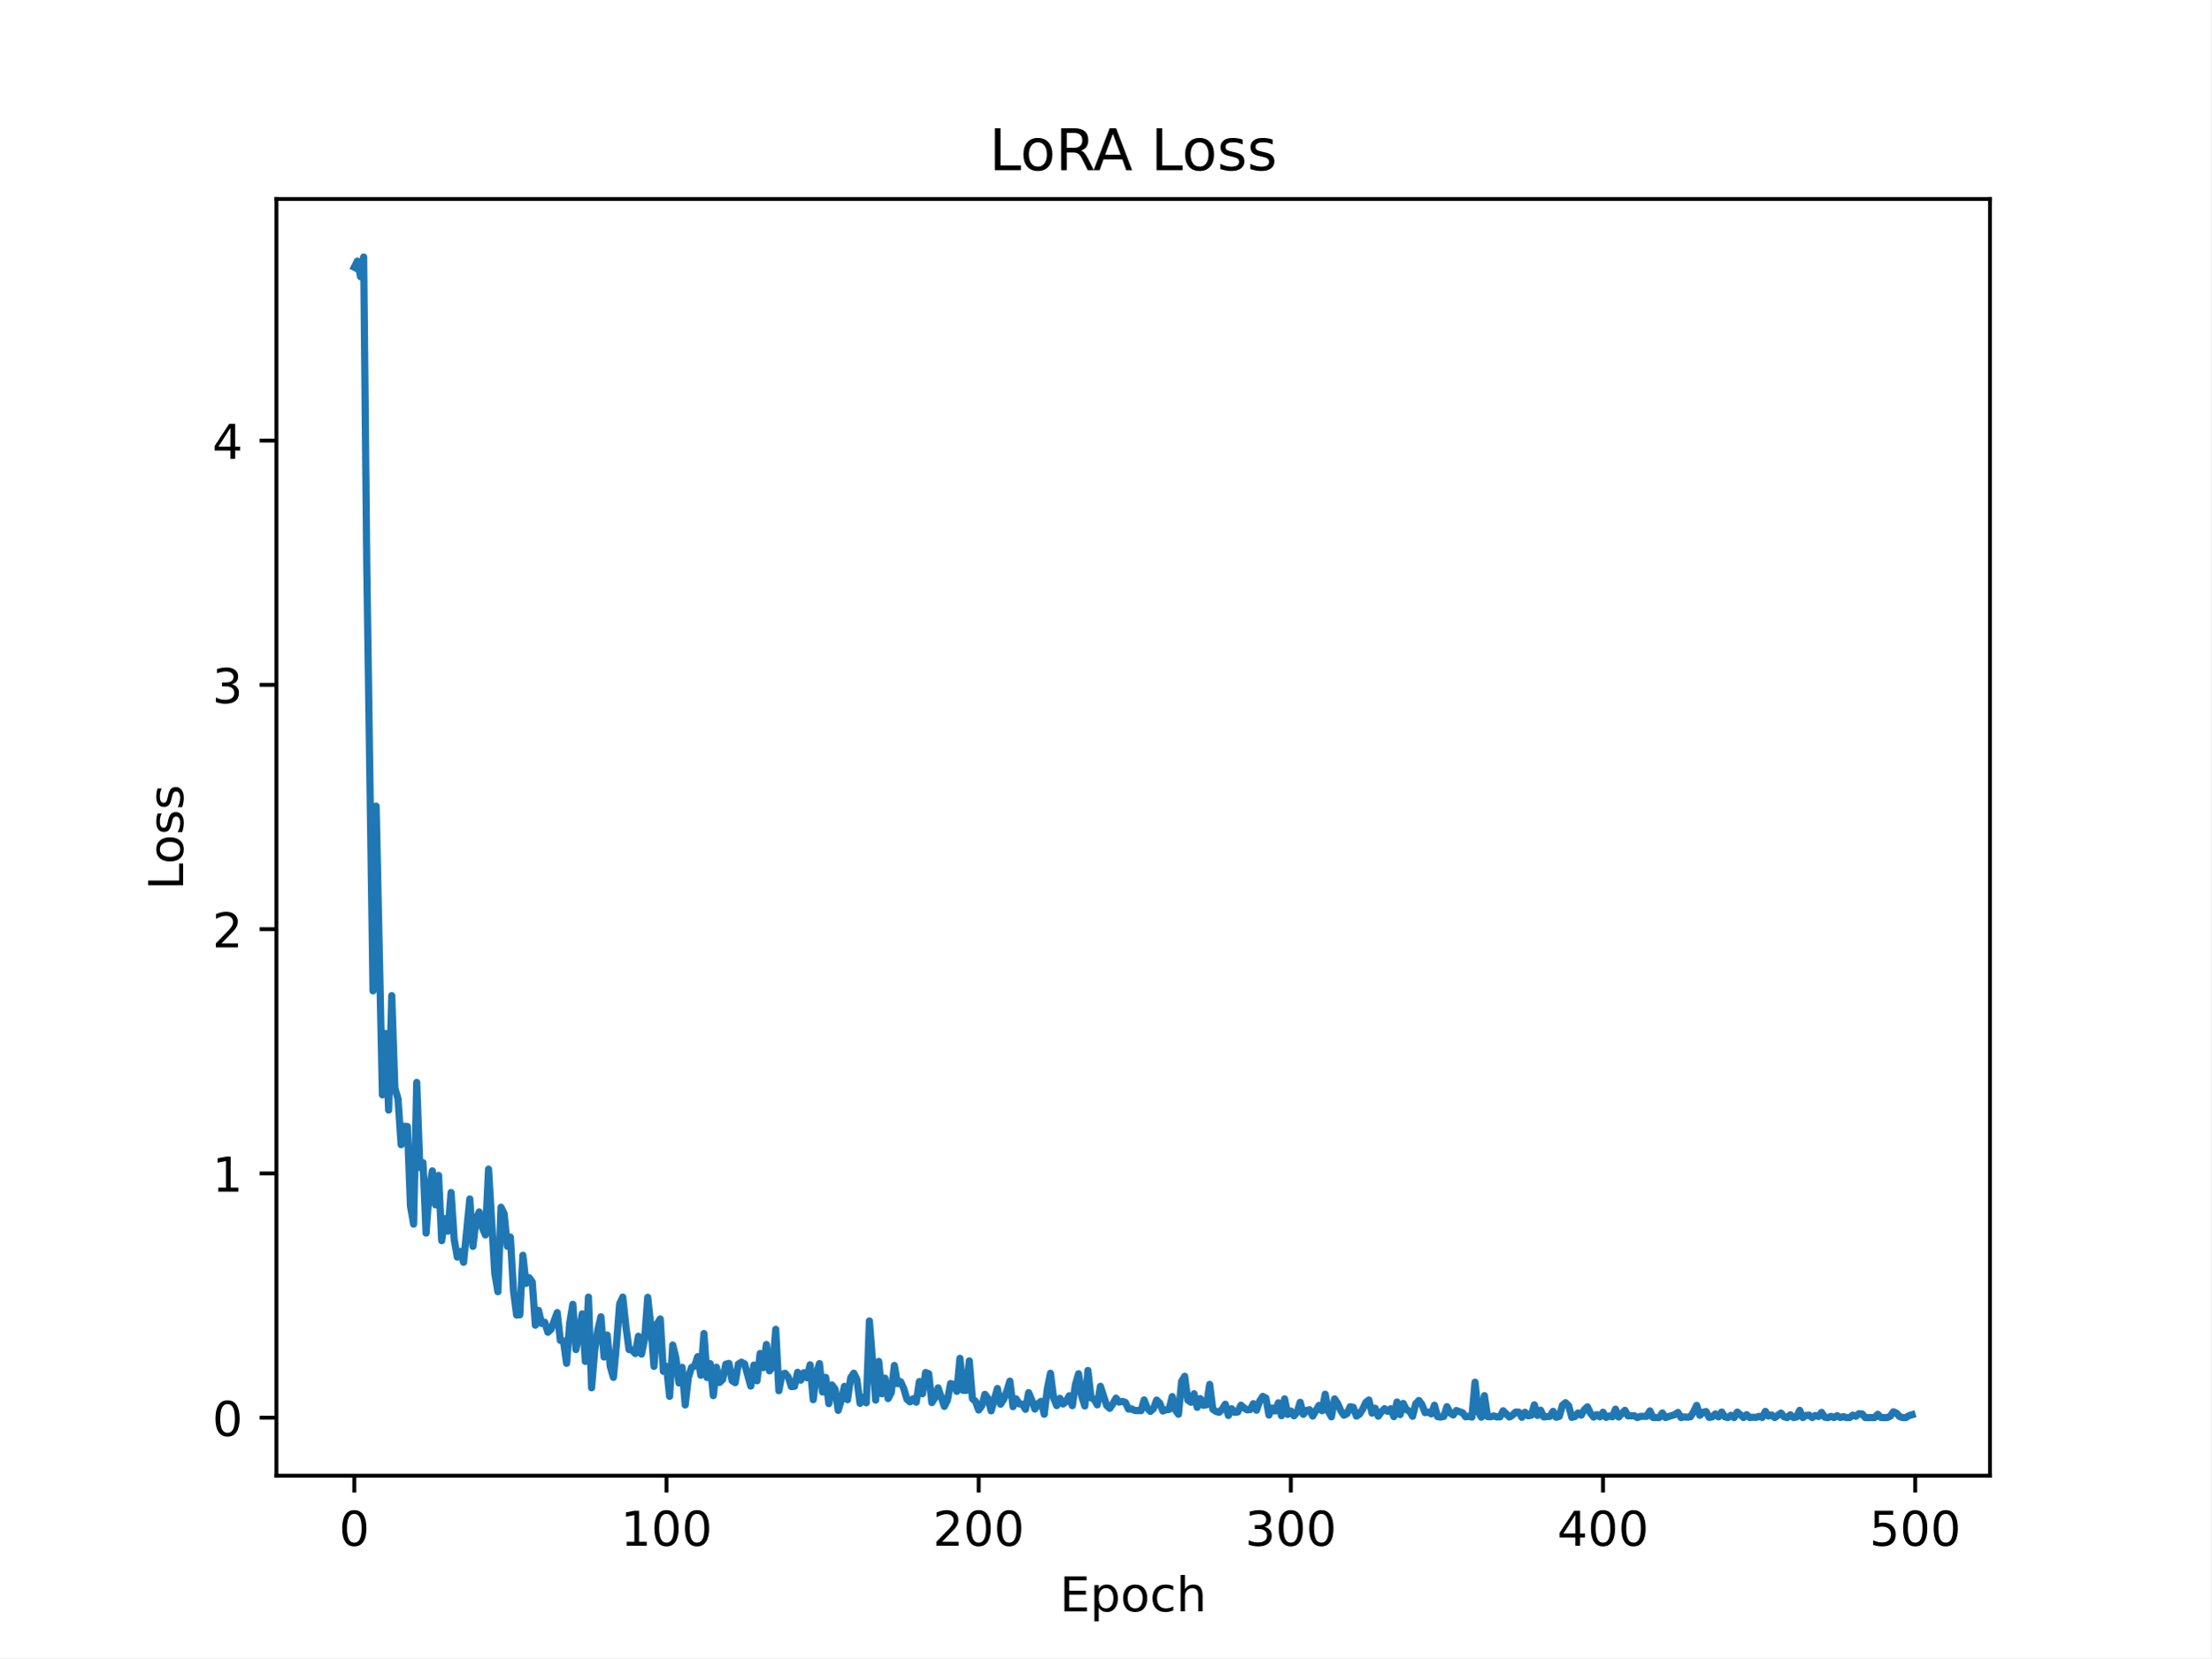
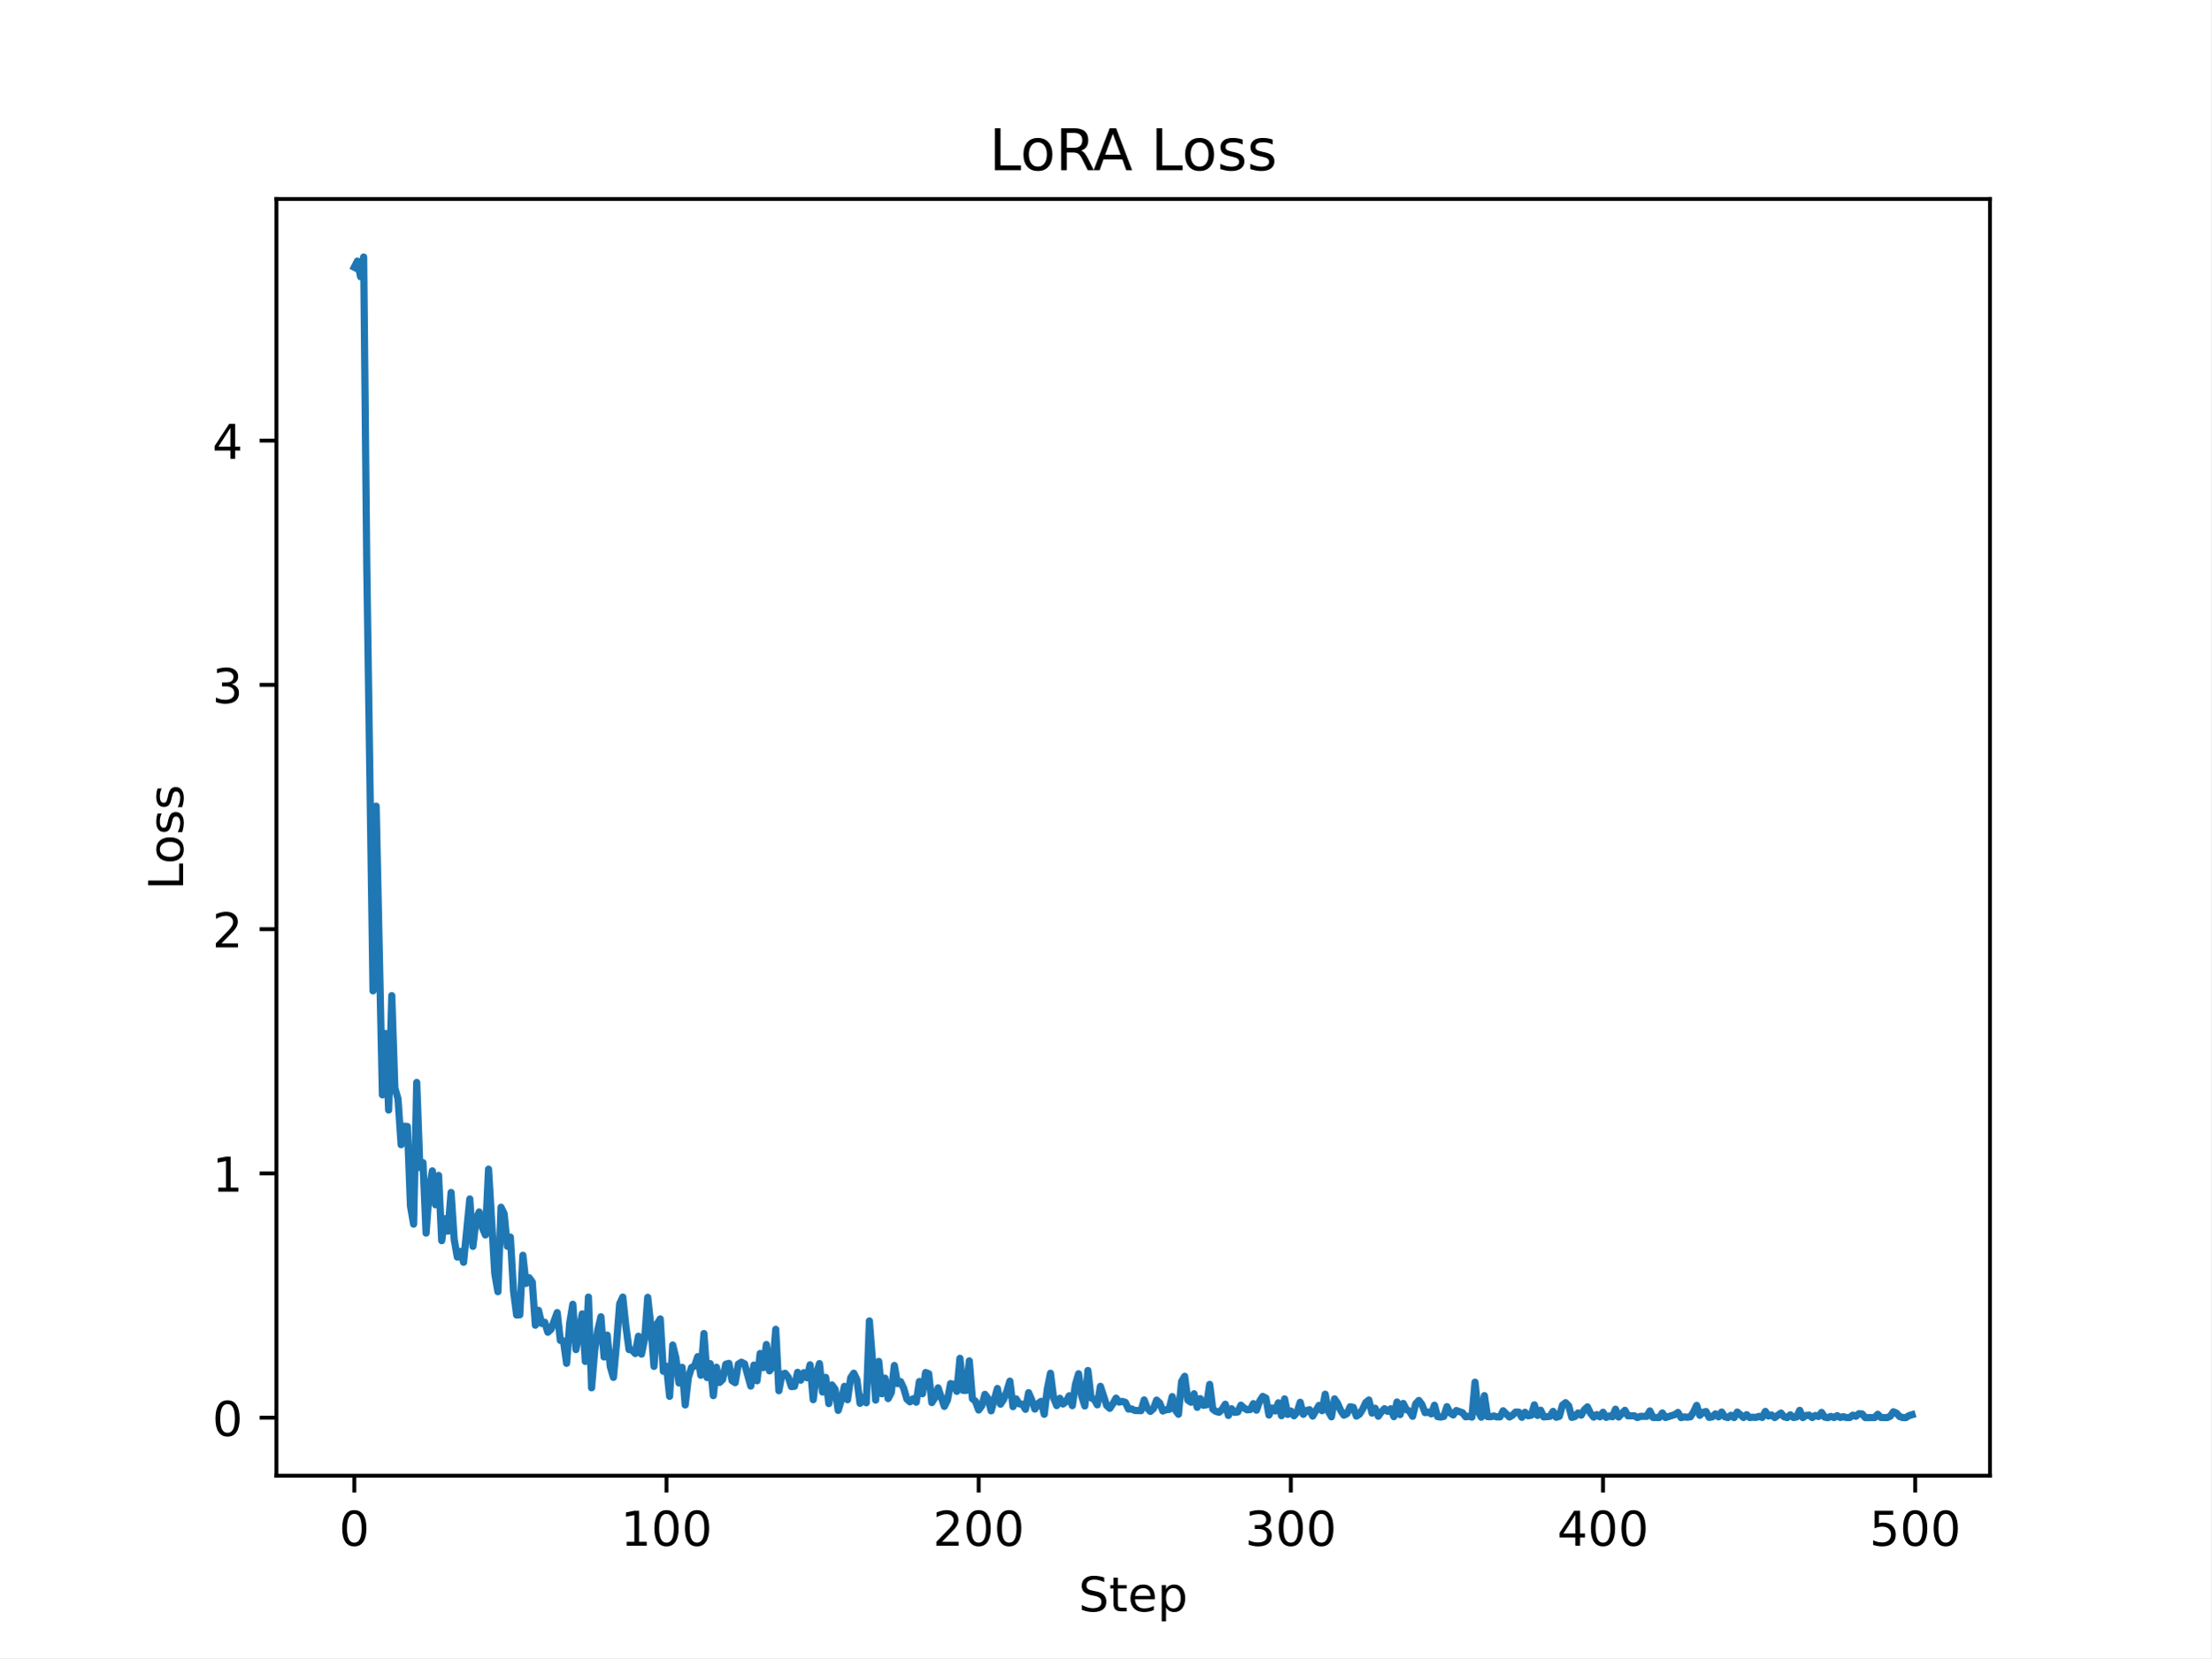
<svg xmlns="http://www.w3.org/2000/svg" xmlns:xlink="http://www.w3.org/1999/xlink" width="460.8pt" height="345.6pt" viewBox="0 0 460.8 345.6" version="1.1">
  <defs>
    <style type="text/css">*{stroke-linejoin: round; stroke-linecap: butt}</style>
  </defs>
  <g id="figure_1">
    <g id="patch_1">
      <path d="M 0 345.6  L 460.8 345.6  L 460.8 0  L 0 0  z " style="fill: #ffffff" />
    </g>
    <g id="axes_1">
      <g id="patch_2">
        <path d="M 57.6 307.584  L 414.72 307.584  L 414.72 41.472  L 57.6 41.472  z " style="fill: #ffffff" />
      </g>
      <g id="matplotlib.axis_1">
        <g id="xtick_1">
          <g id="line2d_1">
            <defs>
-               <path id="mb8c8af8dee" d="M 0 0  L 0 3.5  " style="stroke: #000000; stroke-width: 0.8" />
-             </defs>
-             <g>
-               <use xlink:href="#mb8c8af8dee" x="73.833" y="307.584" style="stroke: #000000; stroke-width: 0.8" />
+               <path id="m3c7e4066e5" d="M 0 0  L 0 3.5  " style="stroke: #000000; stroke-width: 0.8" />
+             </defs>
+             <g>
+               <use xlink:href="#m3c7e4066e5" x="73.833" y="307.584" style="stroke: #000000; stroke-width: 0.8" />
            </g>
          </g>
          <g id="text_1">
            <g transform="translate(70.65148 322.1824) scale(0.1 -0.1)">
              <defs>
                <path id="DejaVuSans-30" d="M 2034 4250  Q 1547 4250 1301 3770  Q 1056 3291 1056 2328  Q 1056 1369 1301 889  Q 1547 409 2034 409  Q 2525 409 2770 889  Q 3016 1369 3016 2328  Q 3016 3291 2770 3770  Q 2525 4250 2034 4250  z M 2034 4750  Q 2819 4750 3233 4129  Q 3647 3509 3647 2328  Q 3647 1150 3233 529  Q 2819 -91 2034 -91  Q 1250 -91 836 529  Q 422 1150 422 2328  Q 422 3509 836 4129  Q 1250 4750 2034 4750  z " transform="scale(0.015625)" />
              </defs>
              <use xlink:href="#DejaVuSans-30" />
            </g>
          </g>
        </g>
        <g id="xtick_2">
          <g id="line2d_2">
            <g>
-               <use xlink:href="#mb8c8af8dee" x="138.894" y="307.584" style="stroke: #000000; stroke-width: 0.8" />
+               <use xlink:href="#m3c7e4066e5" x="138.894" y="307.584" style="stroke: #000000; stroke-width: 0.8" />
            </g>
          </g>
          <g id="text_2">
            <g transform="translate(129.35 322.1824) scale(0.1 -0.1)">
              <defs>
                <path id="DejaVuSans-31" d="M 794 531  L 1825 531  L 1825 4091  L 703 3866  L 703 4441  L 1819 4666  L 2450 4666  L 2450 531  L 3481 531  L 3481 0  L 794 0  L 794 531  z " transform="scale(0.015625)" />
              </defs>
              <use xlink:href="#DejaVuSans-31" />
              <use xlink:href="#DejaVuSans-30" transform="translate(63.62305 0)" />
              <use xlink:href="#DejaVuSans-30" transform="translate(127.2461 0)" />
            </g>
          </g>
        </g>
        <g id="xtick_3">
          <g id="line2d_3">
            <g>
-               <use xlink:href="#mb8c8af8dee" x="203.955" y="307.584" style="stroke: #000000; stroke-width: 0.8" />
+               <use xlink:href="#m3c7e4066e5" x="203.955" y="307.584" style="stroke: #000000; stroke-width: 0.8" />
            </g>
          </g>
          <g id="text_3">
            <g transform="translate(194.411 322.1824) scale(0.1 -0.1)">
              <defs>
                <path id="DejaVuSans-32" d="M 1228 531  L 3431 531  L 3431 0  L 469 0  L 469 531  Q 828 903 1448 1529  Q 2069 2156 2228 2338  Q 2531 2678 2651 2914  Q 2772 3150 2772 3378  Q 2772 3750 2511 3984  Q 2250 4219 1831 4219  Q 1534 4219 1204 4116  Q 875 4013 500 3803  L 500 4441  Q 881 4594 1212 4672  Q 1544 4750 1819 4750  Q 2544 4750 2975 4387  Q 3406 4025 3406 3419  Q 3406 3131 3298 2873  Q 3191 2616 2906 2266  Q 2828 2175 2409 1742  Q 1991 1309 1228 531  z " transform="scale(0.015625)" />
              </defs>
              <use xlink:href="#DejaVuSans-32" />
              <use xlink:href="#DejaVuSans-30" transform="translate(63.62305 0)" />
              <use xlink:href="#DejaVuSans-30" transform="translate(127.2461 0)" />
            </g>
          </g>
        </g>
        <g id="xtick_4">
          <g id="line2d_4">
            <g>
-               <use xlink:href="#mb8c8af8dee" x="269.016" y="307.584" style="stroke: #000000; stroke-width: 0.8" />
+               <use xlink:href="#m3c7e4066e5" x="269.016" y="307.584" style="stroke: #000000; stroke-width: 0.8" />
            </g>
          </g>
          <g id="text_4">
            <g transform="translate(259.4721 322.1824) scale(0.1 -0.1)">
              <defs>
                <path id="DejaVuSans-33" d="M 2597 2516  Q 3050 2419 3304 2112  Q 3559 1806 3559 1356  Q 3559 666 3084 287  Q 2609 -91 1734 -91  Q 1441 -91 1130 -33  Q 819 25 488 141  L 488 750  Q 750 597 1062 519  Q 1375 441 1716 441  Q 2309 441 2620 675  Q 2931 909 2931 1356  Q 2931 1769 2642 2001  Q 2353 2234 1838 2234  L 1294 2234  L 1294 2753  L 1863 2753  Q 2328 2753 2575 2939  Q 2822 3125 2822 3475  Q 2822 3834 2567 4026  Q 2313 4219 1838 4219  Q 1578 4219 1281 4162  Q 984 4106 628 3988  L 628 4550  Q 988 4650 1302 4700  Q 1616 4750 1894 4750  Q 2613 4750 3031 4423  Q 3450 4097 3450 3541  Q 3450 3153 3228 2886  Q 3006 2619 2597 2516  z " transform="scale(0.015625)" />
              </defs>
              <use xlink:href="#DejaVuSans-33" />
              <use xlink:href="#DejaVuSans-30" transform="translate(63.62305 0)" />
              <use xlink:href="#DejaVuSans-30" transform="translate(127.2461 0)" />
            </g>
          </g>
        </g>
        <g id="xtick_5">
          <g id="line2d_5">
            <g>
-               <use xlink:href="#mb8c8af8dee" x="334.077" y="307.584" style="stroke: #000000; stroke-width: 0.8" />
+               <use xlink:href="#m3c7e4066e5" x="334.077" y="307.584" style="stroke: #000000; stroke-width: 0.8" />
            </g>
          </g>
          <g id="text_5">
            <g transform="translate(324.5331 322.1824) scale(0.1 -0.1)">
              <defs>
                <path id="DejaVuSans-34" d="M 2419 4116  L 825 1625  L 2419 1625  L 2419 4116  z M 2253 4666  L 3047 4666  L 3047 1625  L 3713 1625  L 3713 1100  L 3047 1100  L 3047 0  L 2419 0  L 2419 1100  L 313 1100  L 313 1709  L 2253 4666  z " transform="scale(0.015625)" />
              </defs>
              <use xlink:href="#DejaVuSans-34" />
              <use xlink:href="#DejaVuSans-30" transform="translate(63.62305 0)" />
              <use xlink:href="#DejaVuSans-30" transform="translate(127.2461 0)" />
            </g>
          </g>
        </g>
        <g id="xtick_6">
          <g id="line2d_6">
            <g>
-               <use xlink:href="#mb8c8af8dee" x="399.138" y="307.584" style="stroke: #000000; stroke-width: 0.8" />
+               <use xlink:href="#m3c7e4066e5" x="399.138" y="307.584" style="stroke: #000000; stroke-width: 0.8" />
            </g>
          </g>
          <g id="text_6">
            <g transform="translate(389.5941 322.1824) scale(0.1 -0.1)">
              <defs>
                <path id="DejaVuSans-35" d="M 691 4666  L 3169 4666  L 3169 4134  L 1269 4134  L 1269 2991  Q 1406 3038 1543 3061  Q 1681 3084 1819 3084  Q 2600 3084 3056 2656  Q 3513 2228 3513 1497  Q 3513 744 3044 326  Q 2575 -91 1722 -91  Q 1428 -91 1123 -41  Q 819 9 494 109  L 494 744  Q 775 591 1075 516  Q 1375 441 1709 441  Q 2250 441 2565 725  Q 2881 1009 2881 1497  Q 2881 1984 2565 2268  Q 2250 2553 1709 2553  Q 1456 2553 1204 2497  Q 953 2441 691 2322  L 691 4666  z " transform="scale(0.015625)" />
              </defs>
              <use xlink:href="#DejaVuSans-35" />
              <use xlink:href="#DejaVuSans-30" transform="translate(63.62305 0)" />
              <use xlink:href="#DejaVuSans-30" transform="translate(127.2461 0)" />
            </g>
          </g>
        </g>
        <g id="text_7">
-           <g transform="translate(220.8491 335.8606) scale(0.1 -0.1)">
-             <defs>
-               <path id="DejaVuSans-45" d="M 628 4666  L 3578 4666  L 3578 4134  L 1259 4134  L 1259 2753  L 3481 2753  L 3481 2222  L 1259 2222  L 1259 531  L 3634 531  L 3634 0  L 628 0  L 628 4666  z " transform="scale(0.015625)" />
+           <g transform="translate(224.7748 335.8606) scale(0.1 -0.1)">
+             <defs>
+               <path id="DejaVuSans-53" d="M 3425 4513  L 3425 3897  Q 3066 4069 2747 4153  Q 2428 4238 2131 4238  Q 1616 4238 1336 4038  Q 1056 3838 1056 3469  Q 1056 3159 1242 3001  Q 1428 2844 1947 2747  L 2328 2669  Q 3034 2534 3370 2195  Q 3706 1856 3706 1288  Q 3706 609 3251 259  Q 2797 -91 1919 -91  Q 1588 -91 1214 -16  Q 841 59 441 206  L 441 856  Q 825 641 1194 531  Q 1563 422 1919 422  Q 2459 422 2753 634  Q 3047 847 3047 1241  Q 3047 1584 2836 1778  Q 2625 1972 2144 2069  L 1759 2144  Q 1053 2284 737 2584  Q 422 2884 422 3419  Q 422 4038 858 4394  Q 1294 4750 2059 4750  Q 2388 4750 2728 4690  Q 3069 4631 3425 4513  z " transform="scale(0.015625)" />
+               <path id="DejaVuSans-74" d="M 1172 4494  L 1172 3500  L 2356 3500  L 2356 3053  L 1172 3053  L 1172 1153  Q 1172 725 1289 603  Q 1406 481 1766 481  L 2356 481  L 2356 0  L 1766 0  Q 1100 0 847 248  Q 594 497 594 1153  L 594 3053  L 172 3053  L 172 3500  L 594 3500  L 594 4494  L 1172 4494  z " transform="scale(0.015625)" />
+               <path id="DejaVuSans-65" d="M 3597 1894  L 3597 1613  L 953 1613  Q 991 1019 1311 708  Q 1631 397 2203 397  Q 2534 397 2845 478  Q 3156 559 3463 722  L 3463 178  Q 3153 47 2828 -22  Q 2503 -91 2169 -91  Q 1331 -91 842 396  Q 353 884 353 1716  Q 353 2575 817 3079  Q 1281 3584 2069 3584  Q 2775 3584 3186 3129  Q 3597 2675 3597 1894  z M 3022 2063  Q 3016 2534 2758 2815  Q 2500 3097 2075 3097  Q 1594 3097 1305 2825  Q 1016 2553 972 2059  L 3022 2063  z " transform="scale(0.015625)" />
              <path id="DejaVuSans-70" d="M 1159 525  L 1159 -1331  L 581 -1331  L 581 3500  L 1159 3500  L 1159 2969  Q 1341 3281 1617 3432  Q 1894 3584 2278 3584  Q 2916 3584 3314 3078  Q 3713 2572 3713 1747  Q 3713 922 3314 415  Q 2916 -91 2278 -91  Q 1894 -91 1617 61  Q 1341 213 1159 525  z M 3116 1747  Q 3116 2381 2855 2742  Q 2594 3103 2138 3103  Q 1681 3103 1420 2742  Q 1159 2381 1159 1747  Q 1159 1113 1420 752  Q 1681 391 2138 391  Q 2594 391 2855 752  Q 3116 1113 3116 1747  z " transform="scale(0.015625)" />
-               <path id="DejaVuSans-6f" d="M 1959 3097  Q 1497 3097 1228 2736  Q 959 2375 959 1747  Q 959 1119 1226 758  Q 1494 397 1959 397  Q 2419 397 2687 759  Q 2956 1122 2956 1747  Q 2956 2369 2687 2733  Q 2419 3097 1959 3097  z M 1959 3584  Q 2709 3584 3137 3096  Q 3566 2609 3566 1747  Q 3566 888 3137 398  Q 2709 -91 1959 -91  Q 1206 -91 779 398  Q 353 888 353 1747  Q 353 2609 779 3096  Q 1206 3584 1959 3584  z " transform="scale(0.015625)" />
-               <path id="DejaVuSans-63" d="M 3122 3366  L 3122 2828  Q 2878 2963 2633 3030  Q 2388 3097 2138 3097  Q 1578 3097 1268 2742  Q 959 2388 959 1747  Q 959 1106 1268 751  Q 1578 397 2138 397  Q 2388 397 2633 464  Q 2878 531 3122 666  L 3122 134  Q 2881 22 2623 -34  Q 2366 -91 2075 -91  Q 1284 -91 818 406  Q 353 903 353 1747  Q 353 2603 823 3093  Q 1294 3584 2113 3584  Q 2378 3584 2631 3529  Q 2884 3475 3122 3366  z " transform="scale(0.015625)" />
-               <path id="DejaVuSans-68" d="M 3513 2113  L 3513 0  L 2938 0  L 2938 2094  Q 2938 2591 2744 2837  Q 2550 3084 2163 3084  Q 1697 3084 1428 2787  Q 1159 2491 1159 1978  L 1159 0  L 581 0  L 581 4863  L 1159 4863  L 1159 2956  Q 1366 3272 1645 3428  Q 1925 3584 2291 3584  Q 2894 3584 3203 3211  Q 3513 2838 3513 2113  z " transform="scale(0.015625)" />
-             </defs>
-             <use xlink:href="#DejaVuSans-45" />
-             <use xlink:href="#DejaVuSans-70" transform="translate(63.18359 0)" />
-             <use xlink:href="#DejaVuSans-6f" transform="translate(126.6602 0)" />
-             <use xlink:href="#DejaVuSans-63" transform="translate(187.8418 0)" />
-             <use xlink:href="#DejaVuSans-68" transform="translate(242.8223 0)" />
+             </defs>
+             <use xlink:href="#DejaVuSans-53" />
+             <use xlink:href="#DejaVuSans-74" transform="translate(63.47656 0)" />
+             <use xlink:href="#DejaVuSans-65" transform="translate(102.6855 0)" />
+             <use xlink:href="#DejaVuSans-70" transform="translate(164.209 0)" />
          </g>
        </g>
      </g>
      <g id="matplotlib.axis_2">
        <g id="ytick_1">
          <g id="line2d_7">
            <defs>
-               <path id="mc859b4dec0" d="M 0 0  L -3.5 0  " style="stroke: #000000; stroke-width: 0.8" />
-             </defs>
-             <g>
-               <use xlink:href="#mc859b4dec0" x="57.6" y="295.498" style="stroke: #000000; stroke-width: 0.8" />
+               <path id="m31a679cd86" d="M 0 0  L -3.5 0  " style="stroke: #000000; stroke-width: 0.8" />
+             </defs>
+             <g>
+               <use xlink:href="#m31a679cd86" x="57.6" y="295.498" style="stroke: #000000; stroke-width: 0.8" />
            </g>
          </g>
          <g id="text_8">
            <g transform="translate(44.2375 299.2974) scale(0.1 -0.1)">
              <use xlink:href="#DejaVuSans-30" />
            </g>
          </g>
        </g>
        <g id="ytick_2">
          <g id="line2d_8">
            <g>
-               <use xlink:href="#mc859b4dec0" x="57.6" y="244.581" style="stroke: #000000; stroke-width: 0.8" />
+               <use xlink:href="#m31a679cd86" x="57.6" y="244.581" style="stroke: #000000; stroke-width: 0.8" />
            </g>
          </g>
          <g id="text_9">
            <g transform="translate(44.2375 248.3797) scale(0.1 -0.1)">
              <use xlink:href="#DejaVuSans-31" />
            </g>
          </g>
        </g>
        <g id="ytick_3">
          <g id="line2d_9">
            <g>
-               <use xlink:href="#mc859b4dec0" x="57.6" y="193.663" style="stroke: #000000; stroke-width: 0.8" />
+               <use xlink:href="#m31a679cd86" x="57.6" y="193.663" style="stroke: #000000; stroke-width: 0.8" />
            </g>
          </g>
          <g id="text_10">
            <g transform="translate(44.2375 197.4621) scale(0.1 -0.1)">
              <use xlink:href="#DejaVuSans-32" />
            </g>
          </g>
        </g>
        <g id="ytick_4">
          <g id="line2d_10">
            <g>
-               <use xlink:href="#mc859b4dec0" x="57.6" y="142.745" style="stroke: #000000; stroke-width: 0.8" />
+               <use xlink:href="#m31a679cd86" x="57.6" y="142.745" style="stroke: #000000; stroke-width: 0.8" />
            </g>
          </g>
          <g id="text_11">
            <g transform="translate(44.2375 146.5444) scale(0.1 -0.1)">
              <use xlink:href="#DejaVuSans-33" />
            </g>
          </g>
        </g>
        <g id="ytick_5">
          <g id="line2d_11">
            <g>
-               <use xlink:href="#mc859b4dec0" x="57.6" y="91.828" style="stroke: #000000; stroke-width: 0.8" />
+               <use xlink:href="#m31a679cd86" x="57.6" y="91.828" style="stroke: #000000; stroke-width: 0.8" />
            </g>
          </g>
          <g id="text_12">
            <g transform="translate(44.2375 95.62675) scale(0.1 -0.1)">
              <use xlink:href="#DejaVuSans-34" />
            </g>
          </g>
        </g>
        <g id="text_13">
          <g transform="translate(38.15781 185.4952) rotate(-90) scale(0.1 -0.1)">
            <defs>
              <path id="DejaVuSans-4c" d="M 628 4666  L 1259 4666  L 1259 531  L 3531 531  L 3531 0  L 628 0  L 628 4666  z " transform="scale(0.015625)" />
+               <path id="DejaVuSans-6f" d="M 1959 3097  Q 1497 3097 1228 2736  Q 959 2375 959 1747  Q 959 1119 1226 758  Q 1494 397 1959 397  Q 2419 397 2687 759  Q 2956 1122 2956 1747  Q 2956 2369 2687 2733  Q 2419 3097 1959 3097  z M 1959 3584  Q 2709 3584 3137 3096  Q 3566 2609 3566 1747  Q 3566 888 3137 398  Q 2709 -91 1959 -91  Q 1206 -91 779 398  Q 353 888 353 1747  Q 353 2609 779 3096  Q 1206 3584 1959 3584  z " transform="scale(0.015625)" />
              <path id="DejaVuSans-73" d="M 2834 3397  L 2834 2853  Q 2591 2978 2328 3040  Q 2066 3103 1784 3103  Q 1356 3103 1142 2972  Q 928 2841 928 2578  Q 928 2378 1081 2264  Q 1234 2150 1697 2047  L 1894 2003  Q 2506 1872 2764 1633  Q 3022 1394 3022 966  Q 3022 478 2636 193  Q 2250 -91 1575 -91  Q 1294 -91 989 -36  Q 684 19 347 128  L 347 722  Q 666 556 975 473  Q 1284 391 1588 391  Q 1994 391 2212 530  Q 2431 669 2431 922  Q 2431 1156 2273 1281  Q 2116 1406 1581 1522  L 1381 1569  Q 847 1681 609 1914  Q 372 2147 372 2553  Q 372 3047 722 3315  Q 1072 3584 1716 3584  Q 2034 3584 2315 3537  Q 2597 3491 2834 3397  z " transform="scale(0.015625)" />
            </defs>
            <use xlink:href="#DejaVuSans-4c" />
            <use xlink:href="#DejaVuSans-6f" transform="translate(53.96289 0)" />
            <use xlink:href="#DejaVuSans-73" transform="translate(115.1445 0)" />
            <use xlink:href="#DejaVuSans-73" transform="translate(167.2441 0)" />
          </g>
        </g>
      </g>
      <g id="line2d_12">
-         <path d="M 73.833 55.701  L 74.483 54.423  L 75.134 57.672  L 75.785 53.568  L 76.435 118.147  L 77.736 206.53  L 78.387 168.026  L 79.688 228.2  L 80.339 215.405  L 80.989 231.372  L 81.64 207.518  L 82.291 226.805  L 82.941 229.025  L 83.592 238.598  L 84.242 234.733  L 84.893 234.794  L 85.544 251.378  L 86.194 255.151  L 86.845 225.619  L 87.496 243.358  L 88.146 242.335  L 88.797 257.02  L 89.447 247.921  L 90.098 244.051  L 90.749 251.123  L 91.399 244.998  L 92.05 258.598  L 92.7 254.01  L 93.351 256.617  L 94.002 248.552  L 94.652 258.359  L 95.303 262.025  L 95.953 260.833  L 96.604 263.104  L 97.905 249.907  L 98.556 259.79  L 99.207 254.163  L 99.857 252.605  L 100.508 255.874  L 101.158 257.412  L 101.809 243.695  L 103.11 265.467  L 103.761 269.235  L 104.411 251.633  L 105.062 252.982  L 105.713 259.754  L 106.363 257.85  L 107.014 269.128  L 107.664 274.097  L 108.315 274.057  L 108.966 261.638  L 109.616 267.524  L 110.267 266.312  L 110.918 267.208  L 111.568 276.221  L 112.219 273.11  L 112.869 275.854  L 113.52 275.6  L 114.171 277.687  L 114.821 277.086  L 116.122 273.588  L 116.773 279.388  L 117.424 279.49  L 118.074 284.164  L 118.725 275.778  L 119.375 271.852  L 120.026 281.297  L 121.327 273.858  L 121.978 283.767  L 122.629 270.355  L 123.279 289.266  L 123.93 281.567  L 124.58 277.188  L 125.231 274.459  L 125.882 282.84  L 126.532 278.273  L 127.183 284.841  L 127.833 287.092  L 128.484 280.065  L 129.135 271.73  L 129.785 270.35  L 130.436 276.46  L 131.086 281.287  L 131.737 281.394  L 132.388 282.127  L 133.038 278.522  L 133.689 282.249  L 134.339 279.037  L 134.99 270.411  L 135.641 276.455  L 136.291 284.8  L 136.942 275.925  L 137.593 274.902  L 138.243 285.824  L 138.894 284.785  L 139.544 291.043  L 140.195 280.35  L 140.846 282.998  L 141.496 288.258  L 142.147 284.989  L 142.797 292.84  L 143.448 287.148  L 144.099 285.04  L 144.749 284.719  L 145.4 282.769  L 146.05 286.654  L 146.701 277.952  L 147.352 287.127  L 148.002 284.225  L 148.653 290.9  L 149.304 284.974  L 149.954 288.156  L 150.605 287.524  L 151.255 284.347  L 151.906 284.169  L 152.557 287.774  L 153.207 288.202  L 153.858 284.327  L 154.508 283.925  L 155.159 284.266  L 156.46 288.909  L 157.111 284.525  L 157.761 287.805  L 158.412 282.102  L 159.063 285.07  L 159.713 280.238  L 160.364 285.737  L 161.015 284.846  L 161.665 277.071  L 162.316 289.877  L 162.966 286.445  L 163.617 286.236  L 164.268 287.046  L 164.918 289.011  L 165.569 288.96  L 166.219 286.033  L 166.87 287.682  L 167.521 286.114  L 168.171 287.168  L 168.822 284.469  L 169.472 291.746  L 170.123 286.323  L 170.774 284.22  L 171.424 290.142  L 172.075 287.087  L 172.725 292.56  L 173.376 288.665  L 174.027 289.556  L 174.677 293.971  L 175.328 291.817  L 175.979 288.955  L 176.629 291.751  L 177.28 287.168  L 177.93 286.216  L 178.581 287.56  L 179.232 292.504  L 179.882 291.226  L 180.533 292.387  L 181.183 275.325  L 182.485 291.827  L 183.135 283.757  L 183.786 290.508  L 184.436 287.244  L 185.087 291.516  L 185.738 290.279  L 186.388 284.612  L 187.039 288.395  L 187.69 287.978  L 188.34 289.393  L 188.991 291.623  L 189.641 292.194  L 190.292 291.537  L 190.943 292.265  L 191.593 287.957  L 192.244 290.503  L 192.894 286.078  L 193.545 286.323  L 194.196 292.346  L 194.846 291.328  L 195.497 289.271  L 196.798 293.146  L 197.449 291.837  L 198.099 288.38  L 198.75 288.563  L 199.401 290.009  L 200.051 283.125  L 200.702 289.795  L 201.352 289.816  L 202.003 283.655  L 202.654 291.537  L 203.304 292.097  L 203.955 293.894  L 204.605 293.018  L 205.256 290.625  L 205.907 291.481  L 206.557 294.067  L 207.858 289.403  L 208.509 292.682  L 209.16 291.69  L 209.81 290.004  L 210.461 287.871  L 211.112 293.197  L 211.762 291.572  L 212.413 292.616  L 213.063 292.672  L 213.714 293.747  L 214.365 290.274  L 215.015 291.802  L 215.666 293.701  L 216.316 292.57  L 216.967 292.082  L 217.618 294.785  L 218.268 289.48  L 218.919 286.226  L 219.569 291.364  L 220.22 292.983  L 220.871 291.45  L 221.521 292.647  L 222.172 292.143  L 222.822 290.926  L 223.473 292.993  L 224.124 288.568  L 224.774 286.333  L 225.425 290.997  L 226.076 293.054  L 226.726 285.651  L 227.377 291.369  L 228.027 291.664  L 228.678 292.82  L 229.329 288.95  L 230.63 292.952  L 231.28 293.548  L 231.931 292.586  L 232.582 291.415  L 233.232 292.255  L 233.883 292.097  L 234.533 292.301  L 235.184 293.701  L 235.835 293.66  L 236.485 293.986  L 237.787 294.032  L 238.437 291.796  L 239.088 293.492  L 239.738 294.185  L 240.389 293.599  L 241.04 291.827  L 241.69 292.433  L 242.341 294.103  L 242.991 293.838  L 243.642 293.772  L 244.293 291.094  L 244.943 293.879  L 245.594 294.775  L 246.244 287.947  L 246.895 286.863  L 247.546 291.832  L 248.196 292.275  L 248.847 290.503  L 249.498 293.344  L 250.148 291.522  L 250.799 292.917  L 251.449 292.805  L 252.1 288.548  L 252.751 293.716  L 253.401 294.185  L 254.052 294.368  L 254.702 293.726  L 255.353 292.688  L 256.004 295.03  L 256.654 293.624  L 257.305 294.378  L 257.955 294.302  L 258.606 292.881  L 259.257 293.461  L 259.907 293.859  L 260.558 293.792  L 261.208 292.565  L 261.859 293.93  L 262.51 292.071  L 263.16 291.058  L 263.811 291.399  L 264.462 294.948  L 265.112 293.477  L 265.763 294.093  L 266.413 292.392  L 267.064 295.081  L 267.715 291.578  L 268.365 294.821  L 269.016 294.098  L 269.666 295.101  L 270.317 294.347  L 270.968 292.28  L 271.618 294.801  L 272.269 293.991  L 272.919 293.833  L 273.57 295.162  L 274.871 292.937  L 275.522 294.037  L 276.173 290.59  L 276.823 294.139  L 277.474 295.315  L 278.124 291.572  L 278.775 292.54  L 279.426 294.022  L 280.076 294.974  L 280.727 294.638  L 281.377 293.212  L 282.028 293.334  L 282.679 295.167  L 283.329 294.755  L 283.98 293.721  L 284.63 292.326  L 285.281 291.802  L 285.932 294.541  L 286.582 293.517  L 287.233 295.188  L 287.884 294.291  L 288.534 293.619  L 289.185 294.174  L 289.835 293.635  L 290.486 295.279  L 291.137 292.219  L 291.787 294.862  L 292.438 292.525  L 293.088 293.798  L 293.739 294.123  L 294.39 295.203  L 295.04 292.596  L 295.691 291.898  L 296.341 292.749  L 296.992 294.444  L 297.643 294.317  L 298.293 294.704  L 298.944 292.896  L 299.595 295.269  L 300.245 295.371  L 300.896 295.223  L 301.546 293.192  L 302.197 294.49  L 302.848 294.928  L 303.498 294.001  L 304.799 294.465  L 305.45 295.31  L 306.101 295.198  L 306.751 295.376  L 307.402 288.095  L 308.052 294.185  L 308.703 295.391  L 309.354 290.895  L 310.004 295.264  L 310.655 295.295  L 311.305 295.132  L 311.956 295.325  L 312.607 295.315  L 313.257 294.052  L 314.559 295.351  L 315.209 294.979  L 315.86 294.317  L 316.51 294.332  L 317.161 295.417  L 317.812 294.363  L 318.462 295.096  L 319.113 294.984  L 319.763 292.815  L 320.414 295.025  L 321.065 293.925  L 321.715 295.33  L 323.016 295.213  L 323.667 294.174  L 324.318 295.407  L 324.968 295.208  L 325.619 292.886  L 326.27 292.367  L 326.92 293.008  L 327.571 295.437  L 328.221 295.244  L 328.872 294.505  L 329.523 294.974  L 330.173 293.843  L 330.824 293.237  L 331.474 294.566  L 332.125 295.376  L 332.776 294.846  L 333.426 295.315  L 334.077 294.363  L 334.727 295.432  L 335.378 295.132  L 336.029 295.305  L 336.679 293.716  L 337.33 295.356  L 338.631 293.955  L 339.282 295.116  L 340.583 295.091  L 341.234 295.468  L 341.884 295.208  L 343.185 295.213  L 343.836 294.083  L 344.487 295.442  L 345.788 295.463  L 346.438 294.505  L 347.089 295.457  L 349.041 294.852  L 349.691 294.398  L 350.342 295.473  L 350.993 295.32  L 351.643 295.391  L 352.294 295.3  L 352.945 294.281  L 353.595 292.932  L 354.246 294.999  L 354.896 294.383  L 355.547 294.215  L 356.198 295.437  L 356.848 295.315  L 357.499 294.704  L 358.149 295.315  L 358.8 294.312  L 359.451 295.295  L 360.101 295.468  L 360.752 294.984  L 361.402 295.473  L 362.053 294.322  L 363.354 295.452  L 364.005 294.862  L 364.656 295.468  L 365.306 295.391  L 365.957 295.432  L 366.607 295.208  L 367.258 295.442  L 367.909 294.185  L 368.559 295.152  L 369.21 294.928  L 369.86 295.463  L 371.162 294.526  L 371.812 295.305  L 372.463 295.468  L 373.113 294.892  L 373.764 295.452  L 374.415 295.335  L 375.065 293.96  L 375.716 295.473  L 376.367 295.025  L 377.017 294.953  L 377.668 295.463  L 378.318 295.03  L 378.969 295.244  L 379.62 294.393  L 380.27 295.376  L 380.921 295.488  L 381.571 295.218  L 382.222 295.457  L 382.873 295.07  L 383.523 295.447  L 384.174 295.289  L 384.824 295.463  L 385.475 295.468  L 386.126 294.964  L 386.776 295.198  L 387.427 294.653  L 388.078 294.719  L 388.728 295.473  L 390.68 295.468  L 391.331 294.78  L 391.981 295.452  L 393.282 295.478  L 393.933 295.188  L 394.584 294.261  L 395.234 294.541  L 395.885 295.259  L 396.535 295.473  L 397.186 295.473  L 397.837 295.07  L 398.487 294.872  L 398.487 294.872  " clip-path="url(#p90bad4593d)" style="fill: none; stroke: #1f77b4; stroke-width: 1.5; stroke-linecap: square" />
+         <path d="M 73.833 55.701  L 74.483 54.423  L 75.134 57.672  L 75.785 53.568  L 76.435 118.147  L 77.736 206.53  L 78.387 168.026  L 79.688 228.2  L 80.339 215.405  L 80.989 231.372  L 81.64 207.518  L 82.291 226.805  L 82.941 229.025  L 83.592 238.598  L 84.242 234.733  L 84.893 234.794  L 85.544 251.378  L 86.194 255.151  L 86.845 225.619  L 87.496 243.358  L 88.146 242.335  L 88.797 257.02  L 89.447 247.921  L 90.098 244.051  L 90.749 251.123  L 91.399 244.998  L 92.05 258.598  L 92.7 254.01  L 93.351 256.617  L 94.002 248.552  L 94.652 258.359  L 95.303 262.025  L 95.953 260.833  L 96.604 263.104  L 97.905 249.907  L 98.556 259.79  L 99.207 254.163  L 99.857 252.605  L 100.508 255.874  L 101.158 257.412  L 101.809 243.695  L 103.11 265.467  L 103.761 269.235  L 104.411 251.633  L 105.062 252.982  L 105.713 259.754  L 106.363 257.85  L 107.014 269.128  L 107.664 274.097  L 108.315 274.057  L 108.966 261.638  L 109.616 267.524  L 110.267 266.312  L 110.918 267.208  L 111.568 276.221  L 112.219 273.11  L 112.869 275.854  L 113.52 275.6  L 114.171 277.687  L 114.821 277.086  L 116.122 273.588  L 116.773 279.388  L 117.424 279.49  L 118.074 284.164  L 118.725 275.778  L 119.375 271.852  L 120.026 281.297  L 121.327 273.858  L 121.978 283.767  L 122.629 270.355  L 123.279 289.266  L 123.93 281.567  L 124.58 277.188  L 125.231 274.459  L 125.882 282.84  L 126.532 278.273  L 127.183 284.841  L 127.833 287.092  L 128.484 280.065  L 129.135 271.73  L 129.785 270.35  L 130.436 276.46  L 131.086 281.287  L 131.737 281.394  L 132.388 282.127  L 133.038 278.522  L 133.689 282.249  L 134.339 279.037  L 134.99 270.411  L 135.641 276.455  L 136.291 284.8  L 136.942 275.925  L 137.593 274.902  L 138.243 285.824  L 138.894 284.785  L 139.544 291.043  L 140.195 280.35  L 140.846 282.998  L 141.496 288.258  L 142.147 284.989  L 142.797 292.84  L 143.448 287.148  L 144.099 285.04  L 144.749 284.719  L 145.4 282.769  L 146.05 286.654  L 146.701 277.952  L 147.352 287.127  L 148.002 284.225  L 148.653 290.9  L 149.304 284.974  L 149.954 288.156  L 150.605 287.524  L 151.255 284.347  L 151.906 284.169  L 152.557 287.774  L 153.207 288.202  L 153.858 284.327  L 154.508 283.925  L 155.159 284.266  L 156.46 288.909  L 157.111 284.525  L 157.761 287.805  L 158.412 282.102  L 159.063 285.07  L 159.713 280.238  L 160.364 285.737  L 161.015 284.846  L 161.665 277.071  L 162.316 289.877  L 162.966 286.445  L 163.617 286.236  L 164.268 287.046  L 164.918 289.011  L 165.569 288.96  L 166.219 286.033  L 166.87 287.682  L 167.521 286.114  L 168.171 287.168  L 168.822 284.469  L 169.472 291.746  L 170.123 286.323  L 170.774 284.22  L 171.424 290.142  L 172.075 287.087  L 172.725 292.56  L 173.376 288.665  L 174.027 289.556  L 174.677 293.971  L 175.328 291.817  L 175.979 288.955  L 176.629 291.751  L 177.28 287.168  L 177.93 286.216  L 178.581 287.56  L 179.232 292.504  L 179.882 291.226  L 180.533 292.387  L 181.183 275.325  L 182.485 291.827  L 183.135 283.757  L 183.786 290.508  L 184.436 287.244  L 185.087 291.516  L 185.738 290.279  L 186.388 284.612  L 187.039 288.395  L 187.69 287.978  L 188.34 289.393  L 188.991 291.623  L 189.641 292.194  L 190.292 291.537  L 190.943 292.265  L 191.593 287.957  L 192.244 290.503  L 192.894 286.078  L 193.545 286.323  L 194.196 292.346  L 194.846 291.328  L 195.497 289.271  L 196.798 293.146  L 197.449 291.837  L 198.099 288.38  L 198.75 288.563  L 199.401 290.009  L 200.051 283.125  L 200.702 289.795  L 201.352 289.816  L 202.003 283.655  L 202.654 291.537  L 203.304 292.097  L 203.955 293.894  L 204.605 293.018  L 205.256 290.625  L 205.907 291.481  L 206.557 294.067  L 207.858 289.403  L 208.509 292.682  L 209.16 291.69  L 209.81 290.004  L 210.461 287.871  L 211.112 293.197  L 211.762 291.572  L 212.413 292.616  L 213.063 292.672  L 213.714 293.747  L 214.365 290.274  L 215.015 291.802  L 215.666 293.701  L 216.316 292.57  L 216.967 292.082  L 217.618 294.785  L 218.268 289.48  L 218.919 286.226  L 219.569 291.364  L 220.22 292.983  L 220.871 291.45  L 221.521 292.647  L 222.172 292.143  L 222.822 290.926  L 223.473 292.993  L 224.124 288.568  L 224.774 286.333  L 225.425 290.997  L 226.076 293.054  L 226.726 285.651  L 227.377 291.369  L 228.027 291.664  L 228.678 292.82  L 229.329 288.95  L 230.63 292.952  L 231.28 293.548  L 231.931 292.586  L 232.582 291.415  L 233.232 292.255  L 233.883 292.097  L 234.533 292.301  L 235.184 293.701  L 235.835 293.66  L 236.485 293.986  L 237.787 294.032  L 238.437 291.796  L 239.088 293.492  L 239.738 294.185  L 240.389 293.599  L 241.04 291.827  L 241.69 292.433  L 242.341 294.103  L 242.991 293.838  L 243.642 293.772  L 244.293 291.094  L 244.943 293.879  L 245.594 294.775  L 246.244 287.947  L 246.895 286.863  L 247.546 291.832  L 248.196 292.275  L 248.847 290.503  L 249.498 293.344  L 250.148 291.522  L 250.799 292.917  L 251.449 292.805  L 252.1 288.548  L 252.751 293.716  L 253.401 294.185  L 254.052 294.368  L 254.702 293.726  L 255.353 292.688  L 256.004 295.03  L 256.654 293.624  L 257.305 294.378  L 257.955 294.302  L 258.606 292.881  L 259.257 293.461  L 259.907 293.859  L 260.558 293.792  L 261.208 292.565  L 261.859 293.93  L 262.51 292.071  L 263.16 291.058  L 263.811 291.399  L 264.462 294.948  L 265.112 293.477  L 265.763 294.093  L 266.413 292.392  L 267.064 295.081  L 267.715 291.578  L 268.365 294.821  L 269.016 294.098  L 269.666 295.101  L 270.317 294.347  L 270.968 292.28  L 271.618 294.801  L 272.269 293.991  L 272.919 293.833  L 273.57 295.162  L 274.871 292.937  L 275.522 294.037  L 276.173 290.59  L 276.823 294.139  L 277.474 295.315  L 278.124 291.572  L 278.775 292.54  L 279.426 294.022  L 280.076 294.974  L 280.727 294.638  L 281.377 293.212  L 282.028 293.334  L 282.679 295.167  L 283.329 294.755  L 283.98 293.721  L 284.63 292.326  L 285.281 291.802  L 285.932 294.541  L 286.582 293.517  L 287.233 295.188  L 287.884 294.291  L 288.534 293.619  L 289.185 294.174  L 289.835 293.635  L 290.486 295.279  L 291.137 292.219  L 291.787 294.862  L 292.438 292.525  L 293.088 293.798  L 293.739 294.123  L 294.39 295.203  L 295.04 292.596  L 295.691 291.898  L 296.341 292.749  L 296.992 294.444  L 297.643 294.317  L 298.293 294.704  L 298.944 292.896  L 299.595 295.269  L 300.245 295.371  L 300.896 295.223  L 301.546 293.192  L 302.197 294.49  L 302.848 294.928  L 303.498 294.001  L 304.799 294.465  L 305.45 295.31  L 306.101 295.198  L 306.751 295.376  L 307.402 288.095  L 308.052 294.185  L 308.703 295.391  L 309.354 290.895  L 310.004 295.264  L 310.655 295.295  L 311.305 295.132  L 311.956 295.325  L 312.607 295.315  L 313.257 294.052  L 314.559 295.351  L 315.209 294.979  L 315.86 294.317  L 316.51 294.332  L 317.161 295.417  L 317.812 294.363  L 318.462 295.096  L 319.113 294.984  L 319.763 292.815  L 320.414 295.025  L 321.065 293.925  L 321.715 295.33  L 323.016 295.213  L 323.667 294.174  L 324.318 295.407  L 324.968 295.208  L 325.619 292.886  L 326.27 292.367  L 326.92 293.008  L 327.571 295.437  L 328.221 295.244  L 328.872 294.505  L 329.523 294.974  L 330.173 293.843  L 330.824 293.237  L 331.474 294.566  L 332.125 295.376  L 332.776 294.846  L 333.426 295.315  L 334.077 294.363  L 334.727 295.432  L 335.378 295.132  L 336.029 295.305  L 336.679 293.716  L 337.33 295.356  L 338.631 293.955  L 339.282 295.116  L 340.583 295.091  L 341.234 295.468  L 341.884 295.208  L 343.185 295.213  L 343.836 294.083  L 344.487 295.442  L 345.788 295.463  L 346.438 294.505  L 347.089 295.457  L 349.041 294.852  L 349.691 294.398  L 350.342 295.473  L 350.993 295.32  L 351.643 295.391  L 352.294 295.3  L 352.945 294.281  L 353.595 292.932  L 354.246 294.999  L 354.896 294.383  L 355.547 294.215  L 356.198 295.437  L 356.848 295.315  L 357.499 294.704  L 358.149 295.315  L 358.8 294.312  L 359.451 295.295  L 360.101 295.468  L 360.752 294.984  L 361.402 295.473  L 362.053 294.322  L 363.354 295.452  L 364.005 294.862  L 364.656 295.468  L 365.306 295.391  L 365.957 295.432  L 366.607 295.208  L 367.258 295.442  L 367.909 294.185  L 368.559 295.152  L 369.21 294.928  L 369.86 295.463  L 371.162 294.526  L 371.812 295.305  L 372.463 295.468  L 373.113 294.892  L 373.764 295.452  L 374.415 295.335  L 375.065 293.96  L 375.716 295.473  L 376.367 295.025  L 377.017 294.953  L 377.668 295.463  L 378.318 295.03  L 378.969 295.244  L 379.62 294.393  L 380.27 295.376  L 380.921 295.488  L 381.571 295.218  L 382.222 295.457  L 382.873 295.07  L 383.523 295.447  L 384.174 295.289  L 384.824 295.463  L 385.475 295.468  L 386.126 294.964  L 386.776 295.198  L 387.427 294.653  L 388.078 294.719  L 388.728 295.473  L 390.68 295.468  L 391.331 294.78  L 391.981 295.452  L 393.282 295.478  L 393.933 295.188  L 394.584 294.261  L 395.234 294.541  L 395.885 295.259  L 396.535 295.473  L 397.186 295.473  L 397.837 295.07  L 398.487 294.872  L 398.487 294.872  " clip-path="url(#pa757c5586f)" style="fill: none; stroke: #1f77b4; stroke-width: 1.5; stroke-linecap: square" />
      </g>
      <g id="patch_3">
        <path d="M 57.6 307.584  L 57.6 41.472  " style="fill: none; stroke: #000000; stroke-width: 0.8; stroke-linejoin: miter; stroke-linecap: square" />
      </g>
      <g id="patch_4">
        <path d="M 414.72 307.584  L 414.72 41.472  " style="fill: none; stroke: #000000; stroke-width: 0.8; stroke-linejoin: miter; stroke-linecap: square" />
      </g>
      <g id="patch_5">
        <path d="M 57.6 307.584  L 414.72 307.584  " style="fill: none; stroke: #000000; stroke-width: 0.8; stroke-linejoin: miter; stroke-linecap: square" />
      </g>
      <g id="patch_6">
        <path d="M 57.6 41.472  L 414.72 41.472  " style="fill: none; stroke: #000000; stroke-width: 0.8; stroke-linejoin: miter; stroke-linecap: square" />
      </g>
      <g id="text_14">
        <g transform="translate(206.1497 35.472) scale(0.12 -0.12)">
          <defs>
            <path id="DejaVuSans-52" d="M 2841 2188  Q 3044 2119 3236 1894  Q 3428 1669 3622 1275  L 4263 0  L 3584 0  L 2988 1197  Q 2756 1666 2539 1819  Q 2322 1972 1947 1972  L 1259 1972  L 1259 0  L 628 0  L 628 4666  L 2053 4666  Q 2853 4666 3247 4331  Q 3641 3997 3641 3322  Q 3641 2881 3436 2590  Q 3231 2300 2841 2188  z M 1259 4147  L 1259 2491  L 2053 2491  Q 2509 2491 2742 2702  Q 2975 2913 2975 3322  Q 2975 3731 2742 3939  Q 2509 4147 2053 4147  L 1259 4147  z " transform="scale(0.015625)" />
            <path id="DejaVuSans-41" d="M 2188 4044  L 1331 1722  L 3047 1722  L 2188 4044  z M 1831 4666  L 2547 4666  L 4325 0  L 3669 0  L 3244 1197  L 1141 1197  L 716 0  L 50 0  L 1831 4666  z " transform="scale(0.015625)" />
            <path id="DejaVuSans-20" transform="scale(0.015625)" />
          </defs>
          <use xlink:href="#DejaVuSans-4c" />
          <use xlink:href="#DejaVuSans-6f" transform="translate(53.96289 0)" />
          <use xlink:href="#DejaVuSans-52" transform="translate(115.1445 0)" />
          <use xlink:href="#DejaVuSans-41" transform="translate(180.627 0)" />
          <use xlink:href="#DejaVuSans-20" transform="translate(249.0352 0)" />
          <use xlink:href="#DejaVuSans-4c" transform="translate(280.8223 0)" />
          <use xlink:href="#DejaVuSans-6f" transform="translate(334.7852 0)" />
          <use xlink:href="#DejaVuSans-73" transform="translate(395.9668 0)" />
          <use xlink:href="#DejaVuSans-73" transform="translate(448.0664 0)" />
        </g>
      </g>
    </g>
  </g>
  <defs>
-     <clipPath id="p90bad4593d">
+     <clipPath id="pa757c5586f">
      <rect x="57.6" y="41.472" width="357.12" height="266.112" />
    </clipPath>
  </defs>
</svg>
